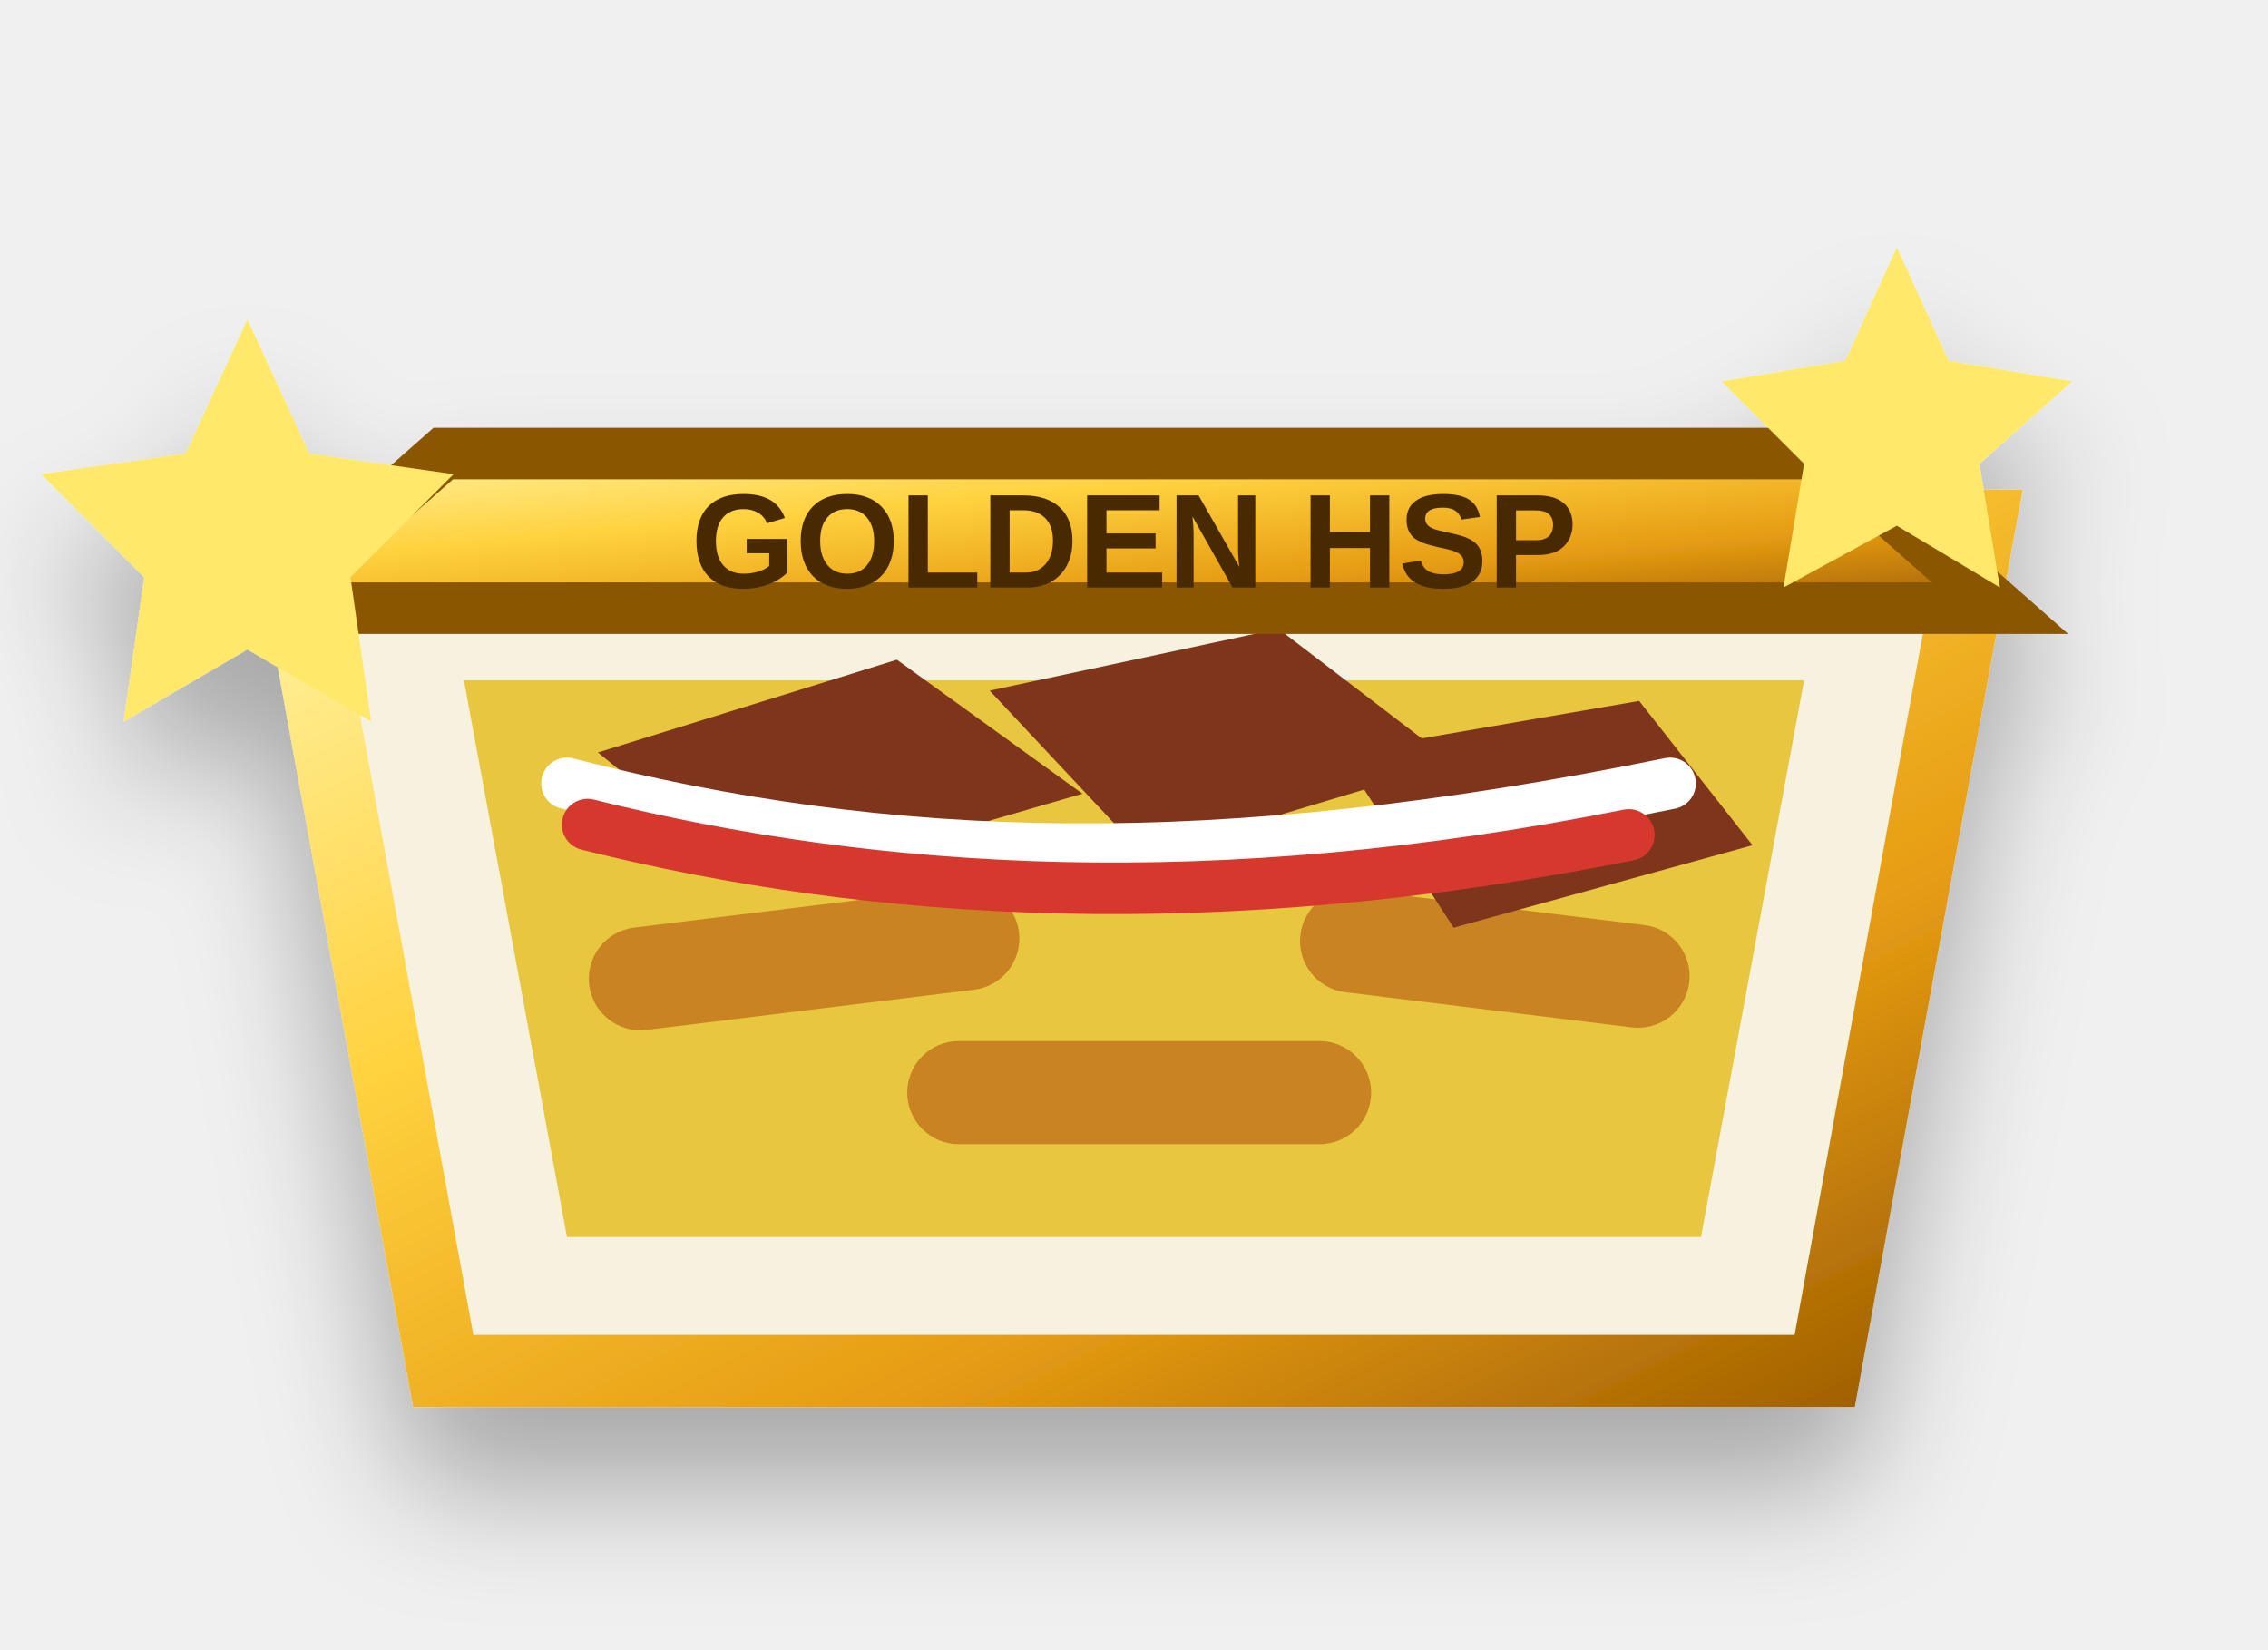
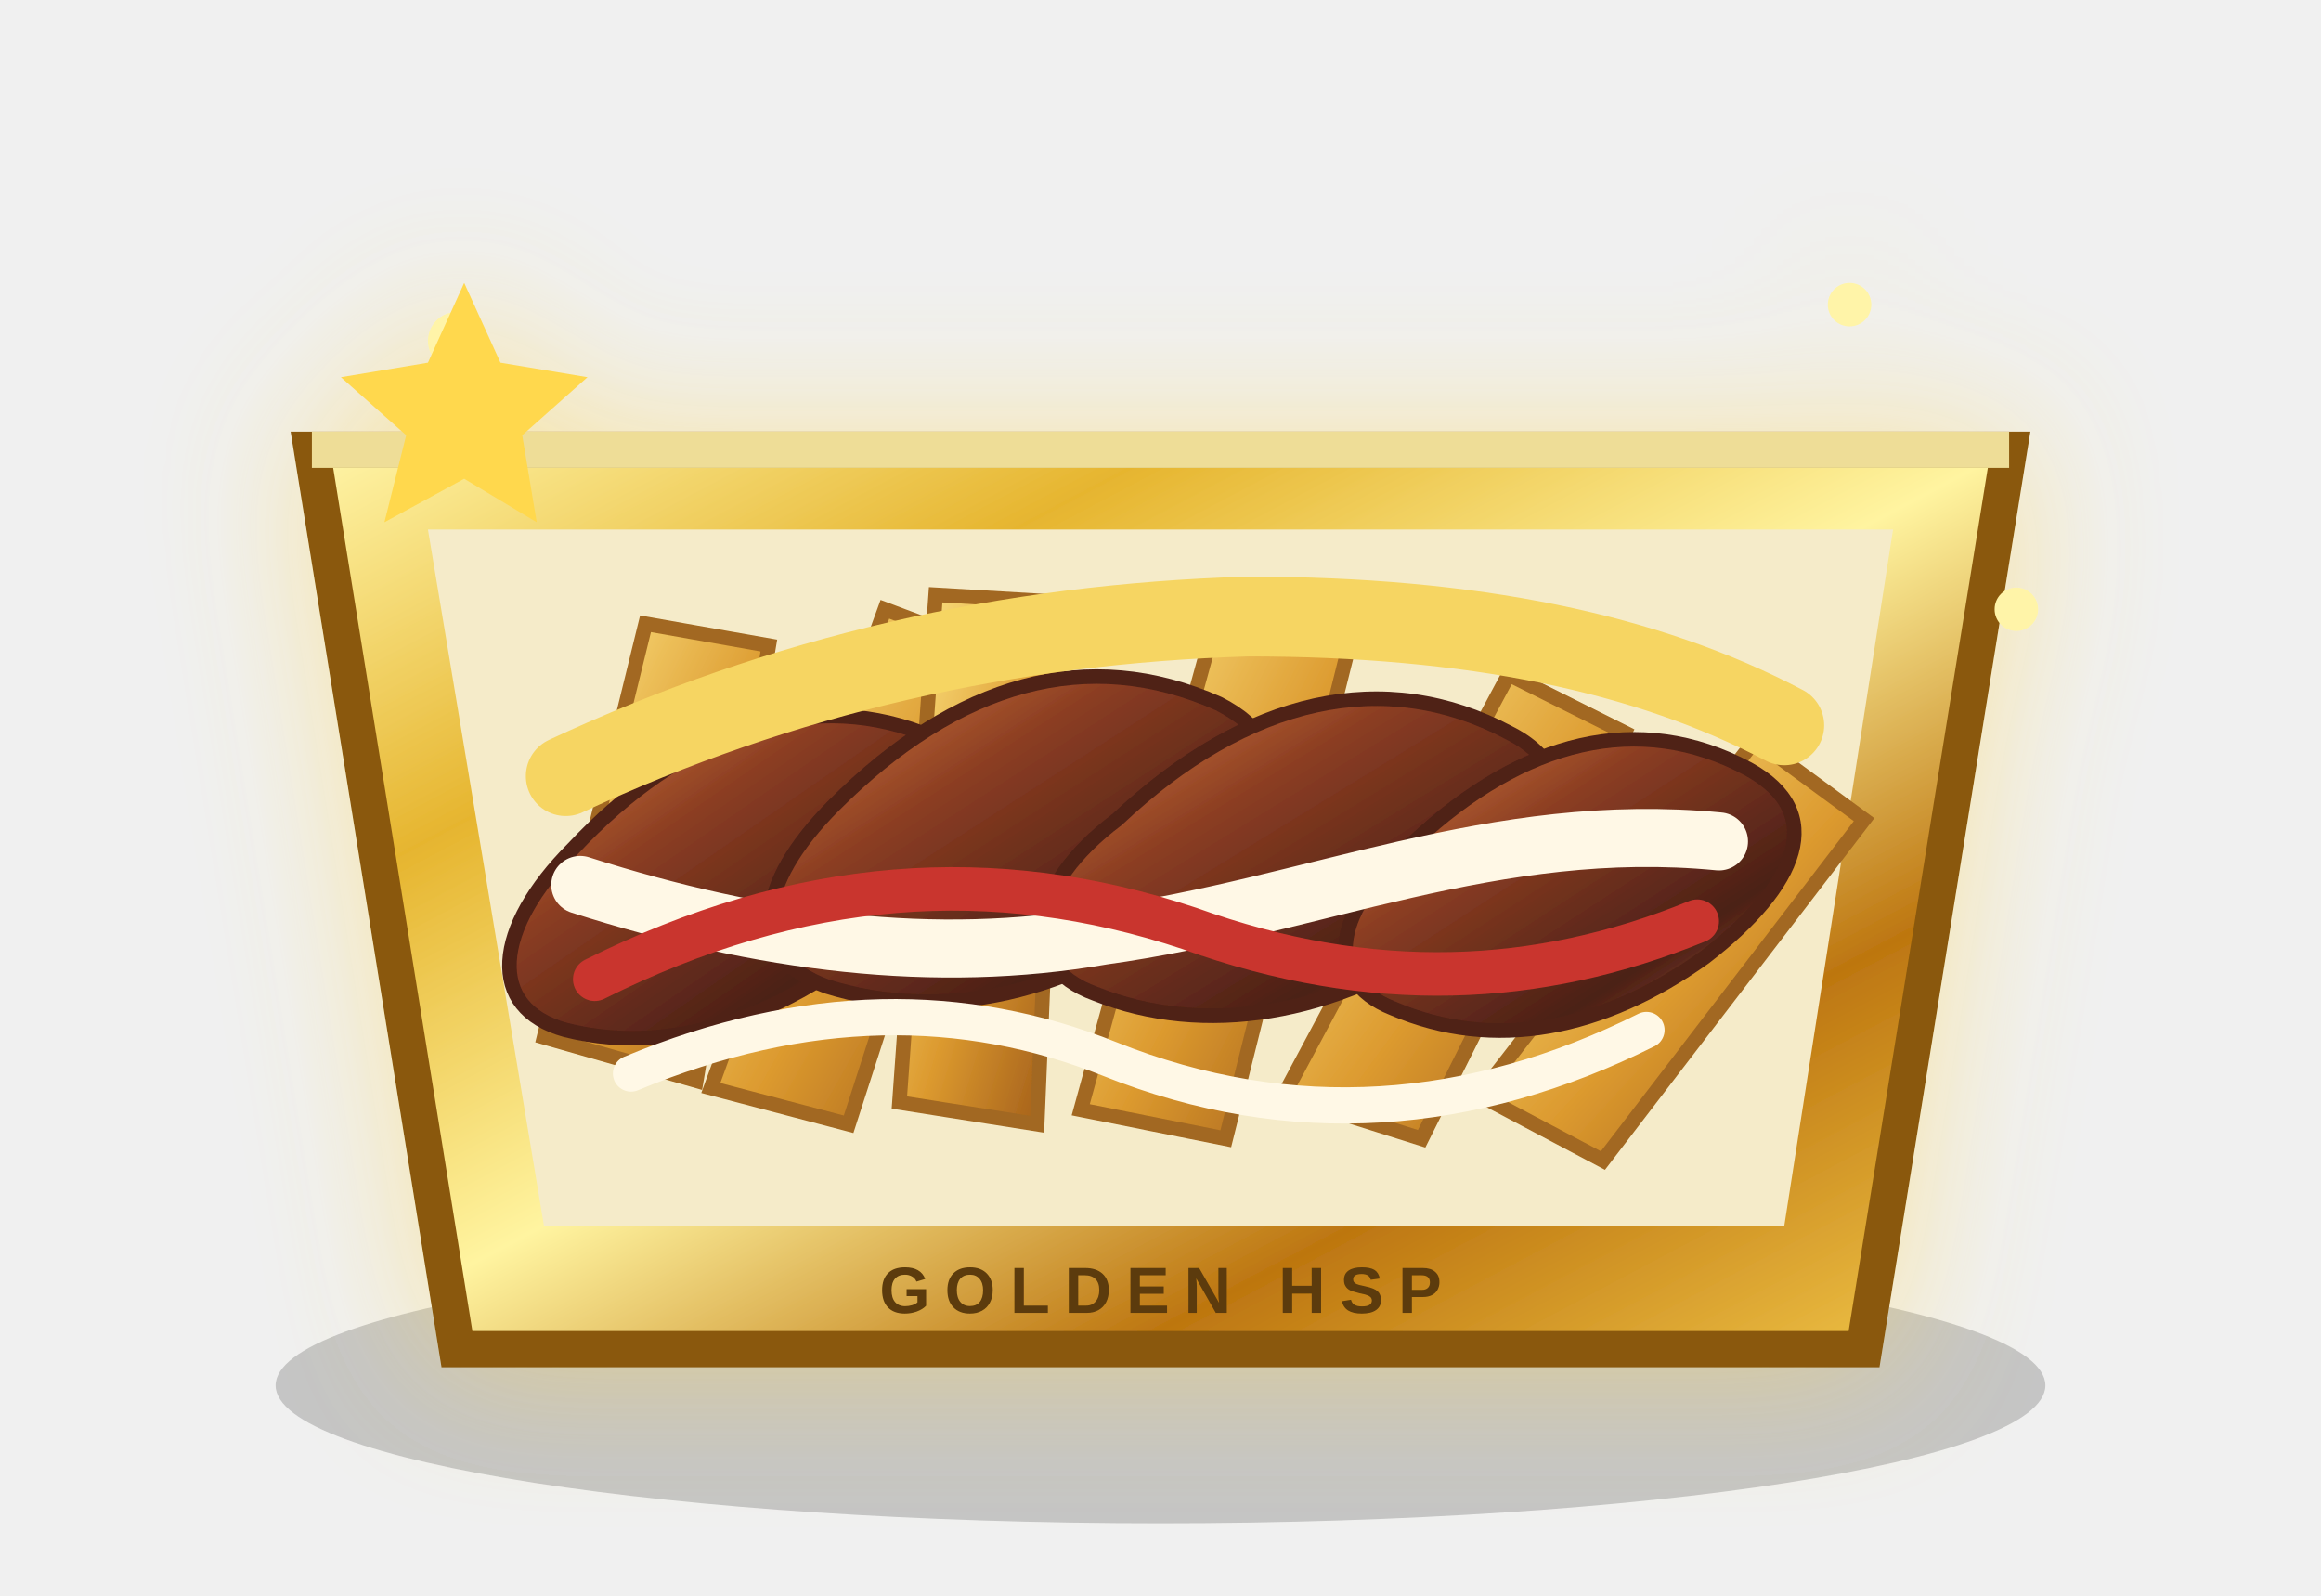
- <svg xmlns="http://www.w3.org/2000/svg" viewBox="0 0 220 160">
+ <svg xmlns="http://www.w3.org/2000/svg" viewBox="0 0 320 220">
  <defs>
    <linearGradient id="gold" x1="0" y1="0" x2="1" y2="1">
      <stop stop-color="#fff5a8" />
-       <stop offset=".35" stop-color="#ffd23f" />
-       <stop offset=".7" stop-color="#e69b13" />
-       <stop offset="1" stop-color="#9c5d00" />
+       <stop offset=".25" stop-color="#e6b52f" />
+       <stop offset=".5" stop-color="#fff4a0" />
+       <stop offset=".74" stop-color="#bd7610" />
+       <stop offset="1" stop-color="#f3c94b" />
    </linearGradient>
-     <filter id="glow" x="-30%" y="-30%" width="160%" height="160%">
-       <feDropShadow dx="0" dy="0" stdDeviation="8" flood-color="#ffd23f" flood-opacity=".8" />
-       <feDropShadow dx="0" dy="8" stdDeviation="6" flood-opacity=".3" />
+     <linearGradient id="chip" x1="0" y1="0" x2="1" y2="1">
+       <stop stop-color="#ffe989" />
+       <stop offset=".55" stop-color="#dc9a2f" />
+       <stop offset="1" stop-color="#9d5818" />
+     </linearGradient>
+     <linearGradient id="meat" x1="0" y1="0" x2="1" y2="1">
+       <stop stop-color="#dd8442" />
+       <stop offset=".35" stop-color="#8b3d22" />
+       <stop offset=".72" stop-color="#4b2017" />
+       <stop offset="1" stop-color="#bd6131" />
+     </linearGradient>
+     <filter id="glow" x="-40%" y="-50%" width="180%" height="210%">
+       <feDropShadow dx="0" dy="12" stdDeviation="10" flood-opacity=".45" />
+       <feDropShadow dx="0" dy="0" stdDeviation="10" flood-color="#ffd84f" flood-opacity=".45" />
    </filter>
  </defs>
+   <ellipse cx="160" cy="191" rx="122" ry="19" fill="#000" opacity=".18" />
  <g filter="url(#glow)">
-     <path d="M28 51h164l-15 82H43z" fill="#f6f2df" stroke="url(#gold)" stroke-width="7" />
-     <path d="M45 66h130l-10 54H55z" fill="#e8c63f" />
-     <g fill="#c98322">
-       <rect x="57" y="88" width="42" height="10" rx="5" transform="rotate(-7 78 93)" />
-       <rect x="88" y="101" width="45" height="10" rx="5" />
-       <rect x="126" y="88" width="38" height="10" rx="5" transform="rotate(7 145 93)" />
+     <path d="M43 62h234l-20 124H63z" fill="url(#gold)" stroke="#8a590e" stroke-width="5" />
+     <path d="M59 73h202l-15 96H75z" fill="#f5ebc9" />
+     <g stroke="#a26820" stroke-width="2">
+       <path d="M75 143l14-57 17 3-10 60z" fill="url(#chip)" />
+       <path d="M98 150l24-66 16 6-21 65z" fill="url(#chip)" />
+       <path d="M124 152l5-70 17 1-3 72z" fill="url(#chip)" />
+       <path d="M149 153l19-69 18 5-17 68z" fill="url(#chip)" />
+       <path d="M177 151l31-58 16 8-28 56z" fill="url(#chip)" />
+       <path d="M204 151l38-49 15 11-36 47z" fill="url(#chip)" />
    </g>
-     <g fill="#7f351f">
-       <path d="M58 73l29-9 18 13-31 9z" />
-       <path d="M96 67l28-6 17 13-30 9z" />
-       <path d="M130 73l29-5 11 14-29 8z" />
+     <g fill="url(#meat)" stroke="#4f2117" stroke-width="2">
+       <path d="M79 117c15-16 32-22 48-16 11 5 9 15-3 26-14 12-30 19-46 15-11-3-10-14 1-25z" />
+       <path d="M115 111c17-17 35-22 53-14 12 6 9 18-5 28-15 12-33 16-49 11-11-4-10-14 1-25z" />
+       <path d="M154 113c18-17 37-21 54-12 12 6 7 18-8 28-16 11-34 14-49 8-11-4-9-15 3-24z" />
+       <path d="M195 116c15-14 31-18 46-10 11 6 7 16-6 26-14 10-29 13-43 7-10-4-8-14 3-23z" />
    </g>
-     <path d="M55 76c31 8 63 9 107 0" fill="none" stroke="#fff" stroke-width="5" stroke-linecap="round" />
-     <path d="M57 80c28 7 61 9 101 1" fill="none" stroke="#d7372f" stroke-width="5" stroke-linecap="round" />
-     <path d="M43 44h134l17 15H26z" fill="url(#gold)" stroke="#8b5700" stroke-width="5" />
-     <text x="110" y="57" text-anchor="middle" font-family="Arial,sans-serif" font-weight="900" font-size="13" fill="#4a2b00">GOLDEN HSP</text>
-     <path d="M24 31l6 13 14 2-10 10 2 14-12-7-12 7 2-14-10-10 14-2zM184 24l5 11 12 2-9 8 2 12-10-6-11 6 2-12-8-8 12-2z" fill="#ffe86a" />
+     <path d="M78 107c30-14 61-21 94-22 31 0 55 5 74 15" fill="none" stroke="#f6d562" stroke-width="11" stroke-linecap="round" />
+     <path d="M80 122c25 8 49 11 72 7 29-4 54-16 85-13" fill="none" stroke="#fff8e6" stroke-width="8" stroke-linecap="round" />
+     <path d="M82 135c28-14 55-16 82-7 25 9 48 8 70-1" fill="none" stroke="#c9362d" stroke-width="6" stroke-linecap="round" />
+     <path d="M87 148c24-10 46-10 66-2 25 10 50 8 74-4" fill="none" stroke="#fff8e6" stroke-width="5" stroke-linecap="round" />
+     <path d="M43 62h234" stroke="#fff5af" stroke-width="5" opacity=".85" />
+     <circle cx="63" cy="47" r="4" fill="#fff4a8" />
+     <circle cx="255" cy="42" r="3" fill="#fff4a8" />
+     <circle cx="278" cy="84" r="3" fill="#fff4a8" />
+     <path d="M64 39l5 11 12 2-9 8 2 12-10-6-11 6 3-12-9-8 12-2z" fill="#ffd84d" />
+     <text x="160" y="181" text-anchor="middle" font-family="Arial,sans-serif" font-size="9" font-weight="900" letter-spacing="2" fill="#5b3a09">GOLDEN HSP</text>
  </g>
</svg>
